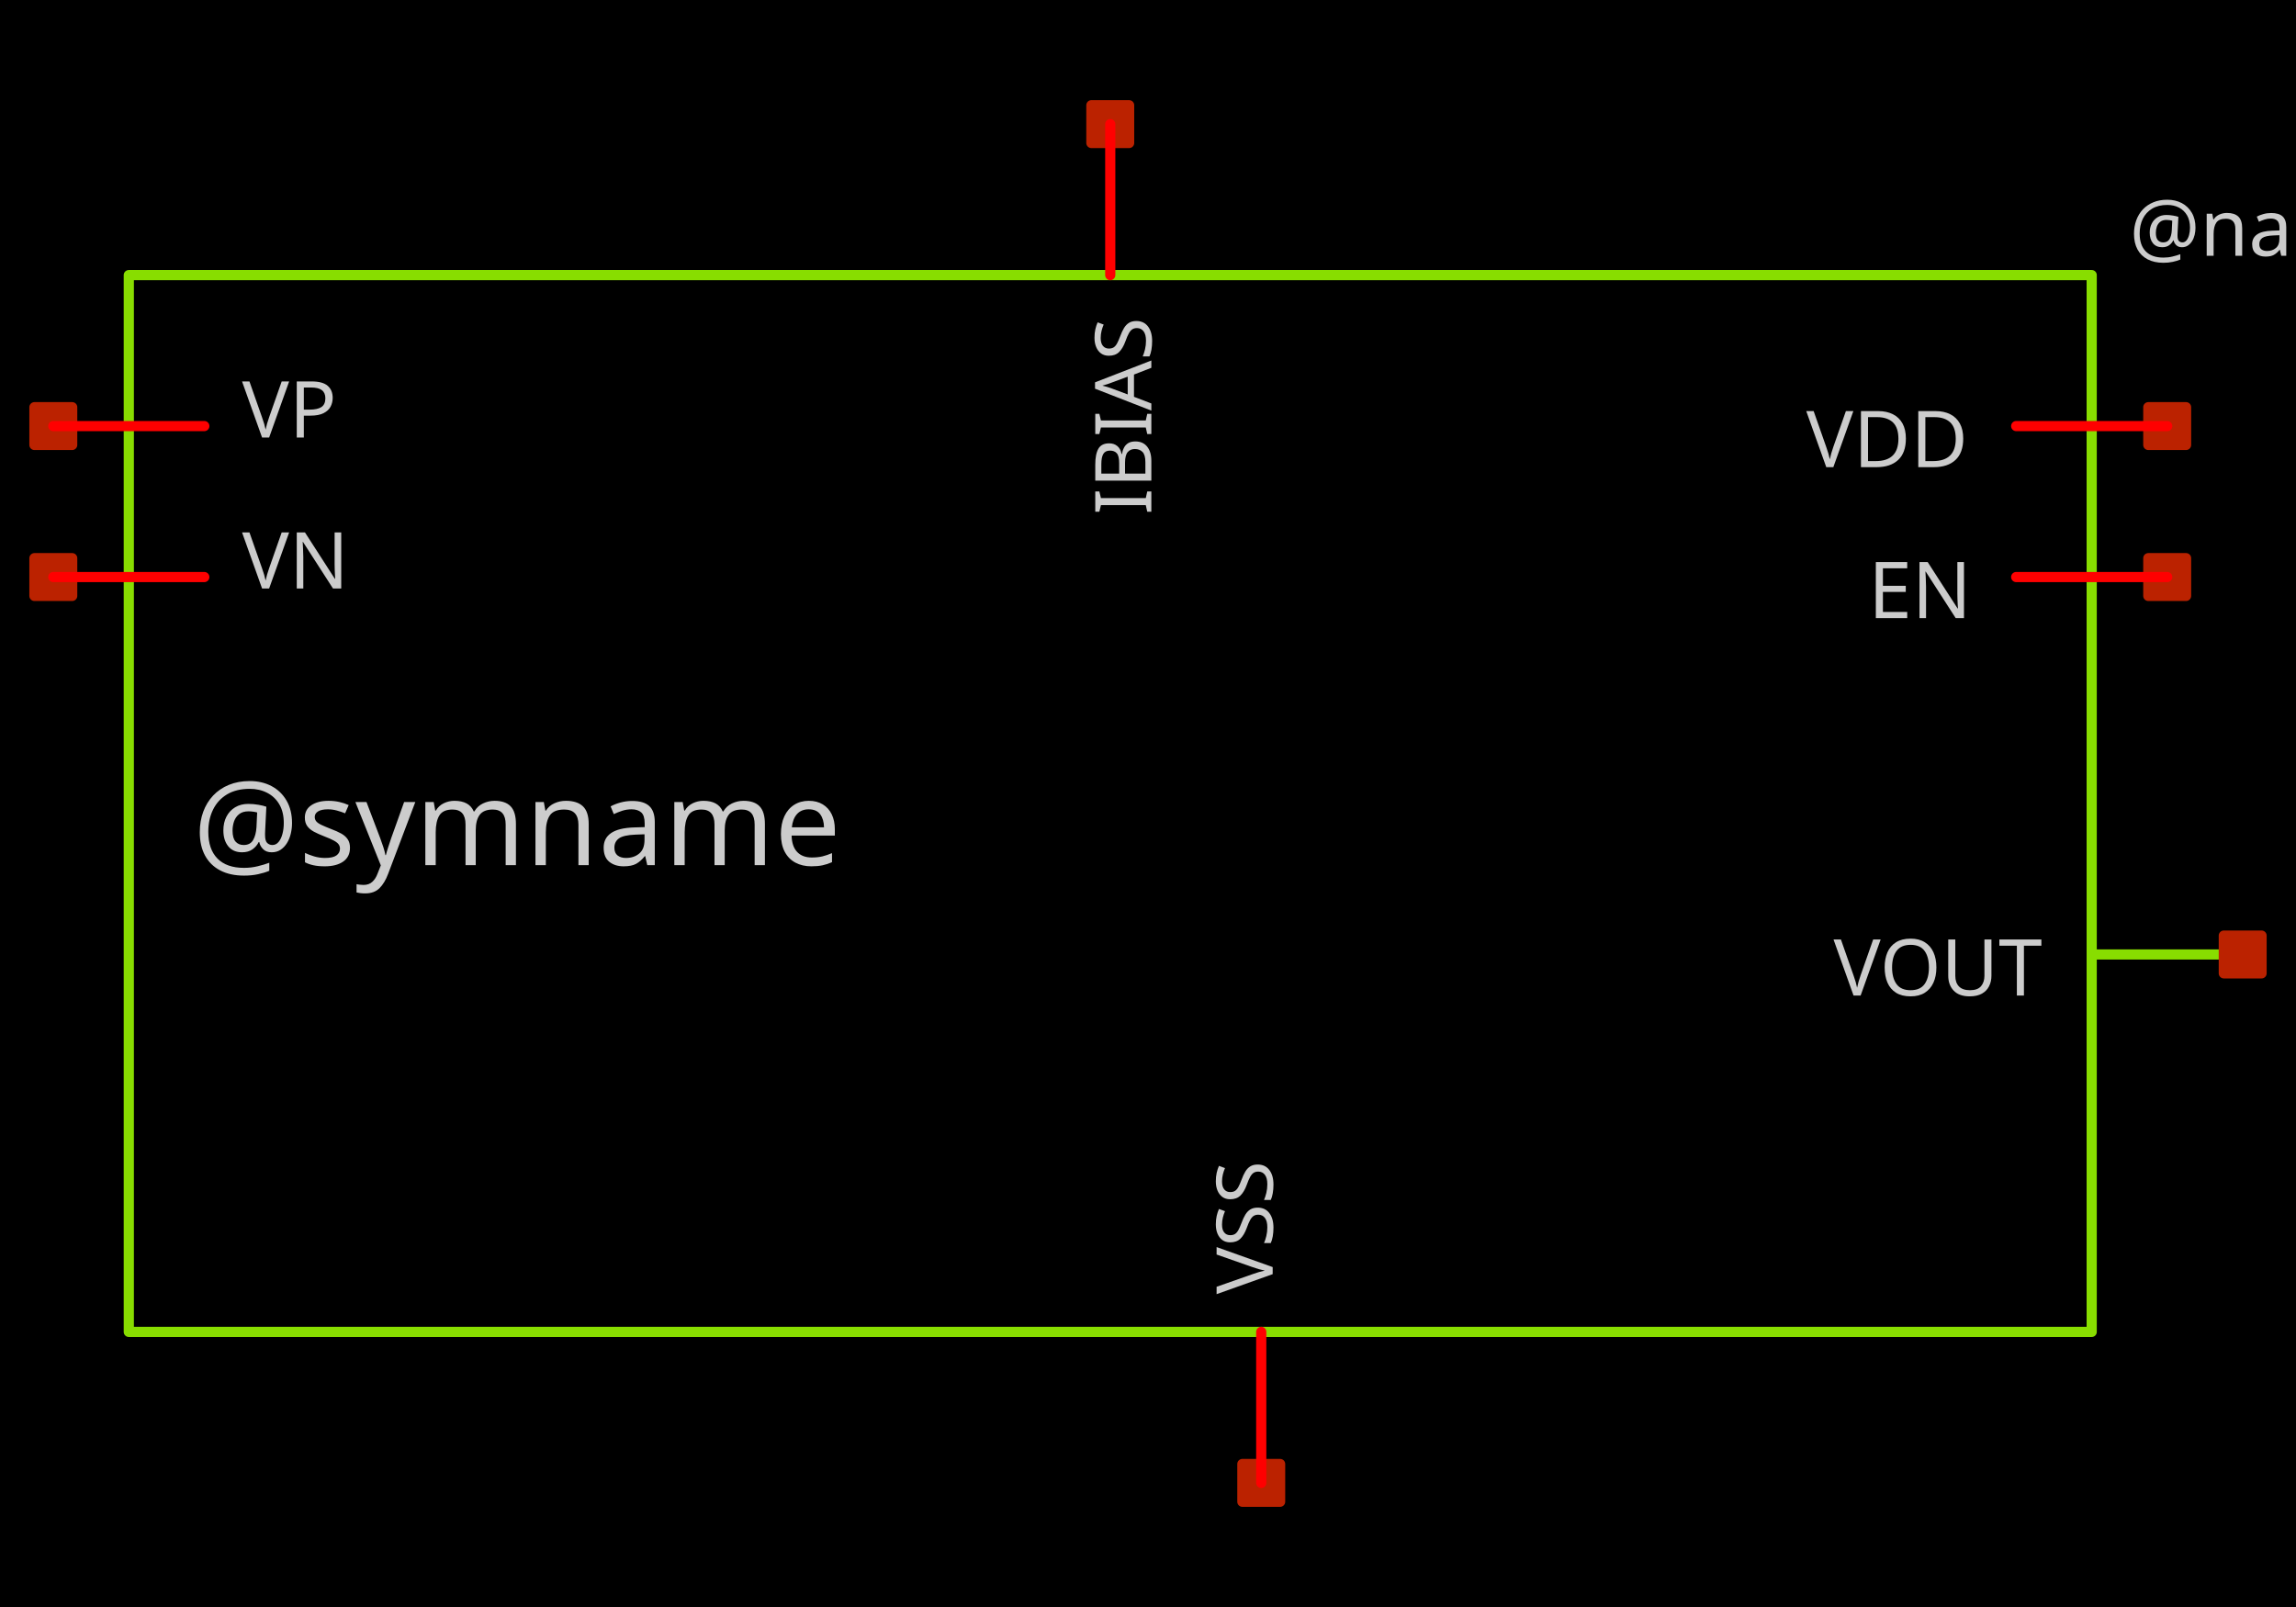
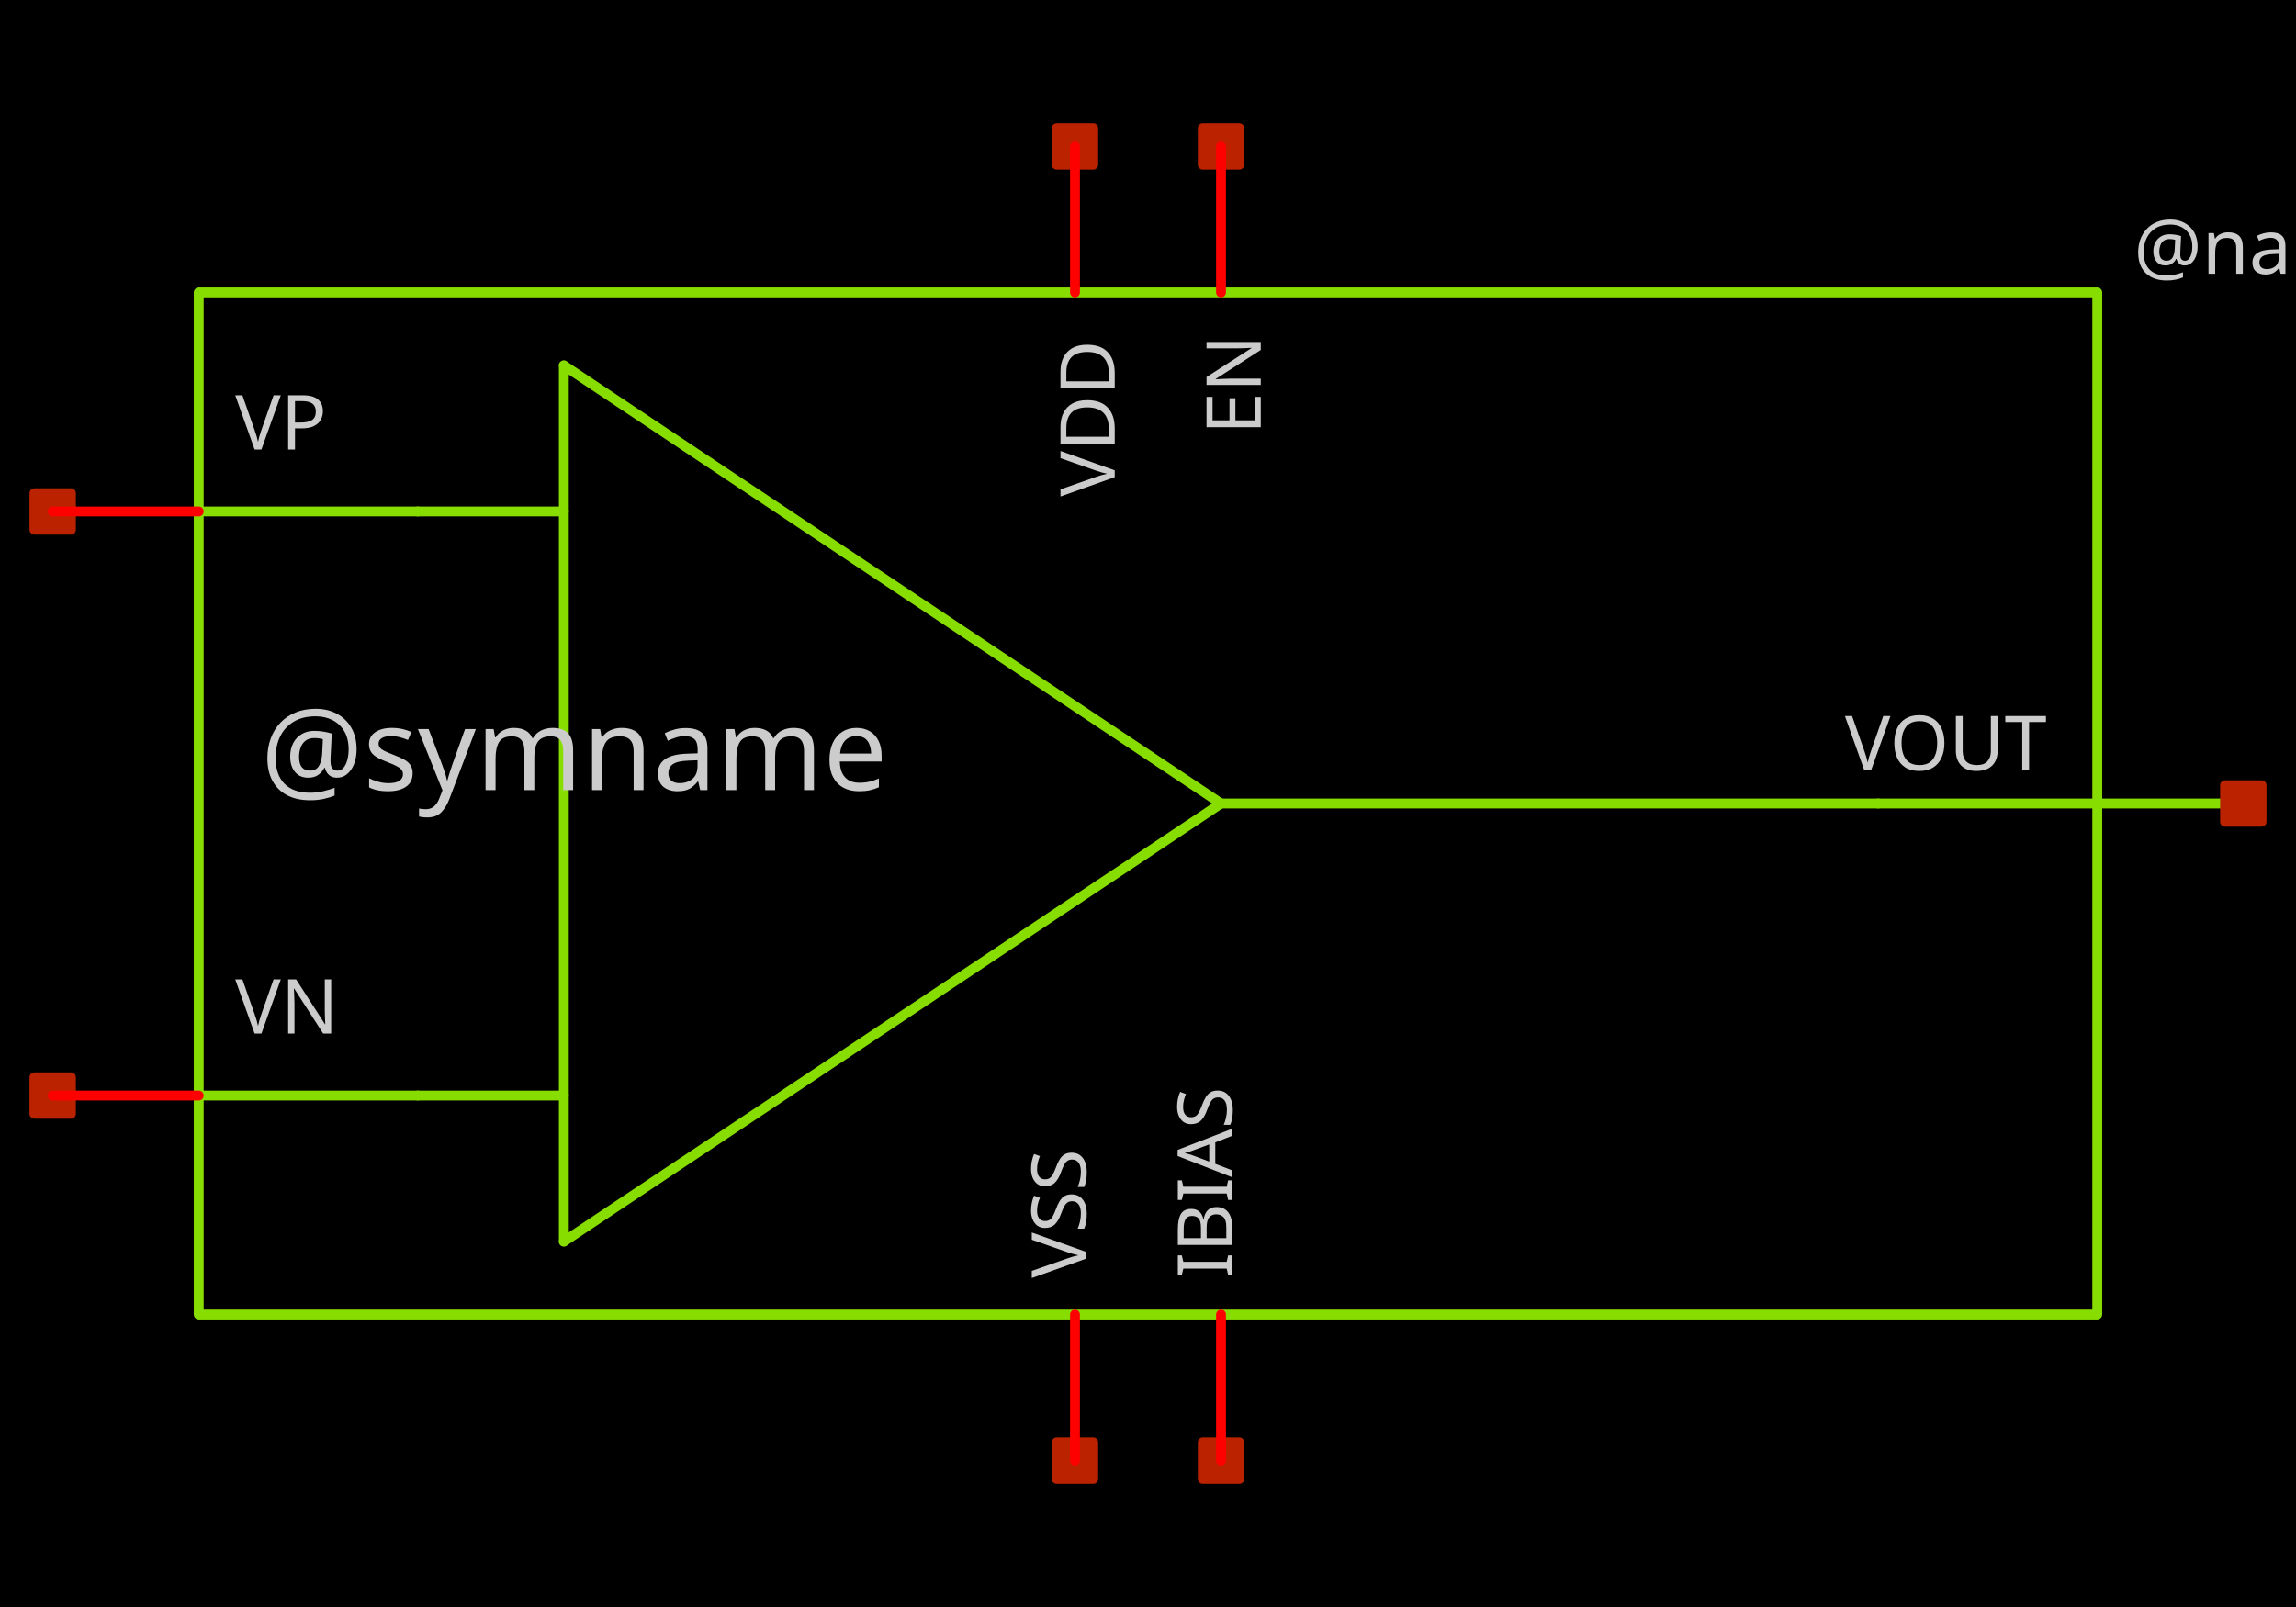
<svg xmlns="http://www.w3.org/2000/svg" width="1000" height="700" version="1.1">
  <style type="text/css">
.l0{
  fill: #000000;
  stroke: #000000;
  stroke-linecap:round;
  stroke-linejoin:round;
-   stroke-width: 4.439;
+   stroke-width: 4.293;
}
.l1{
  fill: #00ccee;
  stroke: #00ccee;
  stroke-linecap:round;
  stroke-linejoin:round;
-   stroke-width: 4.439;
+   stroke-width: 4.293;
}
.l2{
  fill: #4f4f4f; fill-opacity: 0.2;
  stroke: #4f4f4f;
  stroke-linecap:round;
  stroke-linejoin:round;
-   stroke-width: 4.439;
+   stroke-width: 4.293;
}
.l3{
  fill: #cccccc; fill-opacity: 0.5;
  stroke: #cccccc;
  stroke-linecap:round;
  stroke-linejoin:round;
-   stroke-width: 4.439;
+   stroke-width: 4.293;
}
.l4{
  fill: #88dd00;
  stroke: #88dd00;
  stroke-linecap:round;
  stroke-linejoin:round;
-   stroke-width: 4.439;
+   stroke-width: 4.293;
}
.l5{
  fill: #bb2200;
  stroke: #bb2200;
  stroke-linecap:round;
  stroke-linejoin:round;
-   stroke-width: 4.439;
+   stroke-width: 4.293;
}
.l6{
  fill: #00ccee; fill-opacity: 0.5;
  stroke: #00ccee;
  stroke-linecap:round;
  stroke-linejoin:round;
-   stroke-width: 4.439;
+   stroke-width: 4.293;
}
.l7{
  fill: #ff0000; fill-opacity: 0.5;
  stroke: #ff0000;
  stroke-linecap:round;
  stroke-linejoin:round;
-   stroke-width: 4.439;
+   stroke-width: 4.293;
}
.l8{
  fill: #ffff00; fill-opacity: 0.5;
  stroke: #ffff00;
  stroke-linecap:round;
  stroke-linejoin:round;
-   stroke-width: 4.439;
+   stroke-width: 4.293;
}
.l9{
  fill: #ffffff; fill-opacity: 0.5;
  stroke: #ffffff;
  stroke-linecap:round;
  stroke-linejoin:round;
-   stroke-width: 4.439;
+   stroke-width: 4.293;
}
.l10{
  fill: #ff00ff;
  stroke: #ff00ff;
  stroke-linecap:round;
  stroke-linejoin:round;
-   stroke-width: 4.439;
+   stroke-width: 4.293;
}
.l11{
  fill: #00ff00; fill-opacity: 0.5;
  stroke: #00ff00;
  stroke-linecap:round;
  stroke-linejoin:round;
-   stroke-width: 4.439;
+   stroke-width: 4.293;
}
.l12{
  fill: #0044ff; fill-opacity: 0.5;
  stroke: #0044ff;
  stroke-linecap:round;
  stroke-linejoin:round;
-   stroke-width: 4.439;
+   stroke-width: 4.293;
}
.l13{
  fill: #aaaa00; fill-opacity: 0.5;
  stroke: #aaaa00;
  stroke-linecap:round;
  stroke-linejoin:round;
-   stroke-width: 4.439;
+   stroke-width: 4.293;
}
.l14{
  fill: #aaccaa; fill-opacity: 0.2;
  stroke: #aaccaa;
  stroke-linecap:round;
  stroke-linejoin:round;
-   stroke-width: 4.439;
+   stroke-width: 4.293;
}
.l15{
  fill: #ff7777; fill-opacity: 0.5;
  stroke: #ff7777;
  stroke-linecap:round;
  stroke-linejoin:round;
-   stroke-width: 4.439;
+   stroke-width: 4.293;
}
.l16{
  fill: #bfff81; fill-opacity: 0.5;
  stroke: #bfff81;
  stroke-linecap:round;
  stroke-linejoin:round;
-   stroke-width: 4.439;
+   stroke-width: 4.293;
}
.l17{
  fill: #00ffcc; fill-opacity: 0.2;
  stroke: #00ffcc;
  stroke-linecap:round;
  stroke-linejoin:round;
-   stroke-width: 4.439;
+   stroke-width: 4.293;
}
.l18{
  fill: #ce0097; fill-opacity: 0.5;
  stroke: #ce0097;
  stroke-linecap:round;
  stroke-linejoin:round;
-   stroke-width: 4.439;
+   stroke-width: 4.293;
}
.l19{
  fill: #d2d46b; fill-opacity: 0.2;
  stroke: #d2d46b;
  stroke-linecap:round;
  stroke-linejoin:round;
-   stroke-width: 4.439;
+   stroke-width: 4.293;
}
.l20{
  fill: #ef6158; fill-opacity: 0.2;
  stroke: #ef6158;
  stroke-linecap:round;
  stroke-linejoin:round;
-   stroke-width: 4.439;
+   stroke-width: 4.293;
}
.l21{
  fill: #fdb200; fill-opacity: 0.2;
  stroke: #fdb200;
  stroke-linecap:round;
  stroke-linejoin:round;
-   stroke-width: 4.439;
+   stroke-width: 4.293;
}
text {font-family: Sans-Serif;}
</style>
  <rect class="l0" x="0" y="0" width="1000" height="700" />
-   <path class="l4" d="M911.017 415.763L976.78 415.763" />
-   <path class="l4" style="fill:none;" d="M911.017 119.831L56.102 119.831L56.102 580.169L911.017 580.169L911.017 119.831" />
-   <path class="l5" d="M935.678 177.373L952.119 177.373L952.119 193.814L935.678 193.814L935.678 177.373z" />
-   <path class="l5" d="M475.339 45.847L491.78 45.847L491.78 62.288L475.339 62.288L475.339 45.847z" />
-   <path class="l5" d="M968.559 407.542L985 407.542L985 423.983L968.559 423.983L968.559 407.542z" />
-   <path class="l5" d="M15 243.136L31.441 243.136L31.441 259.576L15 259.576L15 243.136z" />
-   <path class="l5" d="M15 177.373L31.441 177.373L31.441 193.814L15 193.814L15 177.373z" />
-   <path class="l5" d="M935.678 243.136L952.119 243.136L952.119 259.576L935.678 259.576L935.678 243.136z" />
-   <path class="l5" d="M541.102 637.712L557.542 637.712L557.542 654.153L541.102 654.153L541.102 637.712z" />
-   <path class="l7" d="M878.136 185.593L943.898 185.593" />
-   <path class="l7" d="M483.559 54.068L483.559 119.831" />
-   <path class="l7" d="M23.22 251.356L88.983 251.356" />
-   <path class="l7" d="M23.22 185.593L88.983 185.593" />
-   <path class="l7" d="M878.136 251.356L943.898 251.356" />
-   <path class="l7" d="M549.322 580.169L549.322 645.932" />
-   <text fill="#cccccc" xml:space="preserve" font-size="51.295" transform="translate(84.0508, 376.847)">@symname</text>
-   <text fill="#cccccc" xml:space="preserve" font-size="34.197" transform="translate(927.458, 111.423)">@name</text>
-   <text fill="#cccccc" xml:space="preserve" font-size="34.197" transform="translate(786.695, 203.491)">VDD</text>
-   <text fill="#cccccc" xml:space="preserve" font-size="34.197" transform="translate(501.457, 224.271) rotate(270)">IBIAS</text>
-   <text fill="#cccccc" xml:space="preserve" font-size="34.197" transform="translate(798.576, 433.661)">VOUT</text>
-   <text fill="#cccccc" xml:space="preserve" font-size="34.197" transform="translate(105.424, 256.335)">VN</text>
-   <text fill="#cccccc" xml:space="preserve" font-size="34.197" transform="translate(105.424, 190.573)">VP</text>
-   <text fill="#cccccc" xml:space="preserve" font-size="34.197" transform="translate(813.695, 269.254)">EN</text>
-   <text fill="#cccccc" xml:space="preserve" font-size="34.197" transform="translate(554.302, 563.729) rotate(270)">VSS</text>
+   <path class="l4" d="M913.443 350L977.049 350" />
+   <path class="l4" d="M181.967 222.787L245.574 222.787" />
+   <path class="l4" d="M181.967 477.213L245.574 477.213" />
+   <path class="l4" d="M245.574 159.18L245.574 540.82" />
+   <path class="l4" d="M245.574 540.82L531.803 350" />
+   <path class="l4" d="M245.574 159.18L531.803 350" />
+   <path class="l4" d="M531.803 350L818.033 350" />
+   <path class="l4" d="M86.557 222.787L181.967 222.787" />
+   <path class="l4" d="M86.557 477.213L181.967 477.213" />
+   <path class="l4" d="M818.033 350L913.443 350" />
+   <path class="l4" style="fill:none;" d="M913.443 127.377L86.557 127.377L86.557 572.623L913.443 572.623L913.443 127.377" />
+   <path class="l5" d="M460.246 55.82L476.148 55.82L476.148 71.721L460.246 71.721L460.246 55.82z" />
+   <path class="l5" d="M523.852 628.279L539.754 628.279L539.754 644.18L523.852 644.18L523.852 628.279z" />
+   <path class="l5" d="M969.098 342.049L985 342.049L985 357.951L969.098 357.951L969.098 342.049z" />
+   <path class="l5" d="M15 469.262L30.902 469.262L30.902 485.164L15 485.164L15 469.262z" />
+   <path class="l5" d="M15 214.836L30.902 214.836L30.902 230.738L15 230.738L15 214.836z" />
+   <path class="l5" d="M523.852 55.82L539.754 55.82L539.754 71.721L523.852 71.721L523.852 55.82z" />
+   <path class="l5" d="M460.246 628.279L476.148 628.279L476.148 644.18L460.246 644.18L460.246 628.279z" />
+   <path class="l7" d="M468.197 63.77L468.197 127.377" />
+   <path class="l7" d="M531.803 572.623L531.803 636.23" />
+   <path class="l7" d="M22.951 477.213L86.557 477.213" />
+   <path class="l7" d="M22.951 222.787L86.557 222.787" />
+   <path class="l7" d="M531.803 63.77L531.803 127.377" />
+   <path class="l7" d="M468.197 572.623L468.197 636.23" />
+   <text fill="#cccccc" xml:space="preserve" font-size="49.613" transform="translate(113.59, 344.163)">@symname</text>
+   <text fill="#cccccc" xml:space="preserve" font-size="33.075" transform="translate(929.344, 119.246)">@name</text>
+   <text fill="#cccccc" xml:space="preserve" font-size="33.075" transform="translate(485.508, 216.279) rotate(270)">VDD</text>
+   <text fill="#cccccc" xml:space="preserve" font-size="33.075" transform="translate(536.62, 556.721) rotate(270)">IBIAS</text>
+   <text fill="#cccccc" xml:space="preserve" font-size="33.075" transform="translate(803.541, 335.508)">VOUT</text>
+   <text fill="#cccccc" xml:space="preserve" font-size="33.075" transform="translate(102.459, 450.226)">VN</text>
+   <text fill="#cccccc" xml:space="preserve" font-size="33.075" transform="translate(102.459, 195.8)">VP</text>
+   <text fill="#cccccc" xml:space="preserve" font-size="33.075" transform="translate(549.114, 189.279) rotate(270)">EN</text>
+   <text fill="#cccccc" xml:space="preserve" font-size="33.075" transform="translate(473.013, 556.721) rotate(270)">VSS</text>
</svg>
